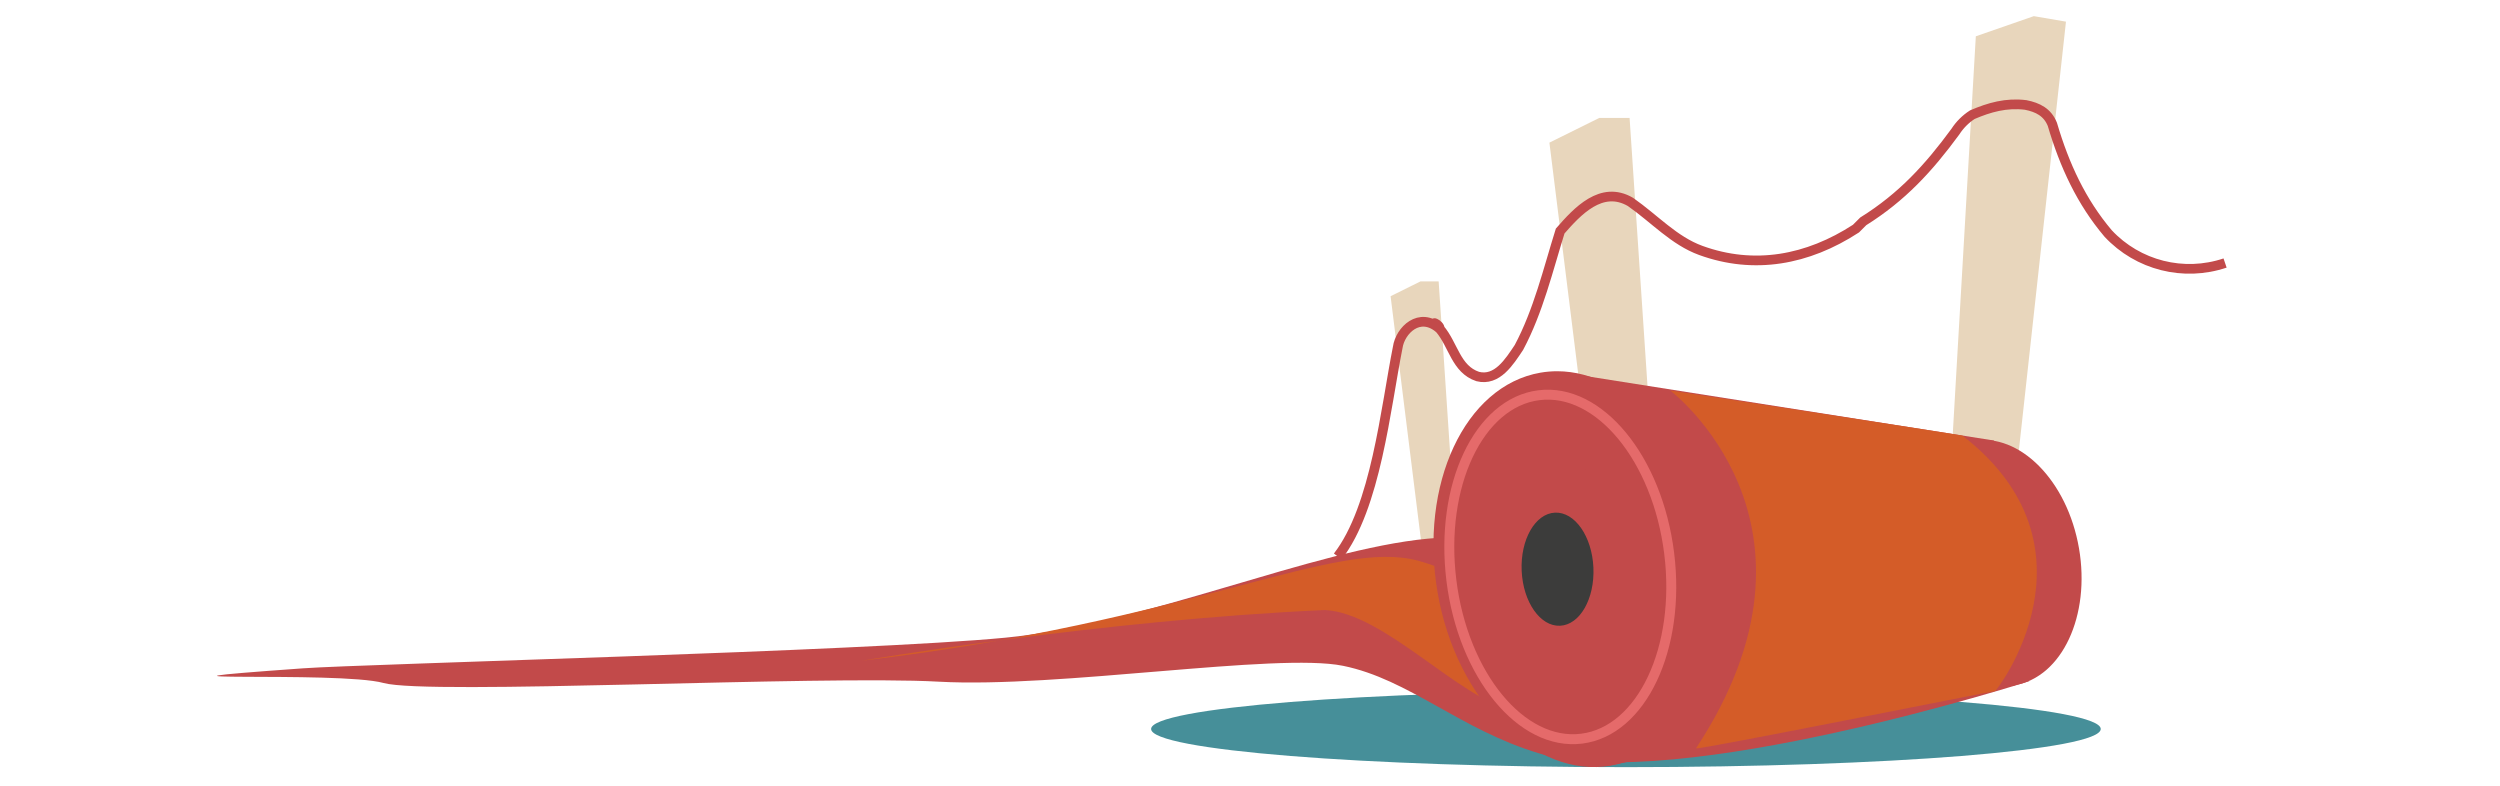
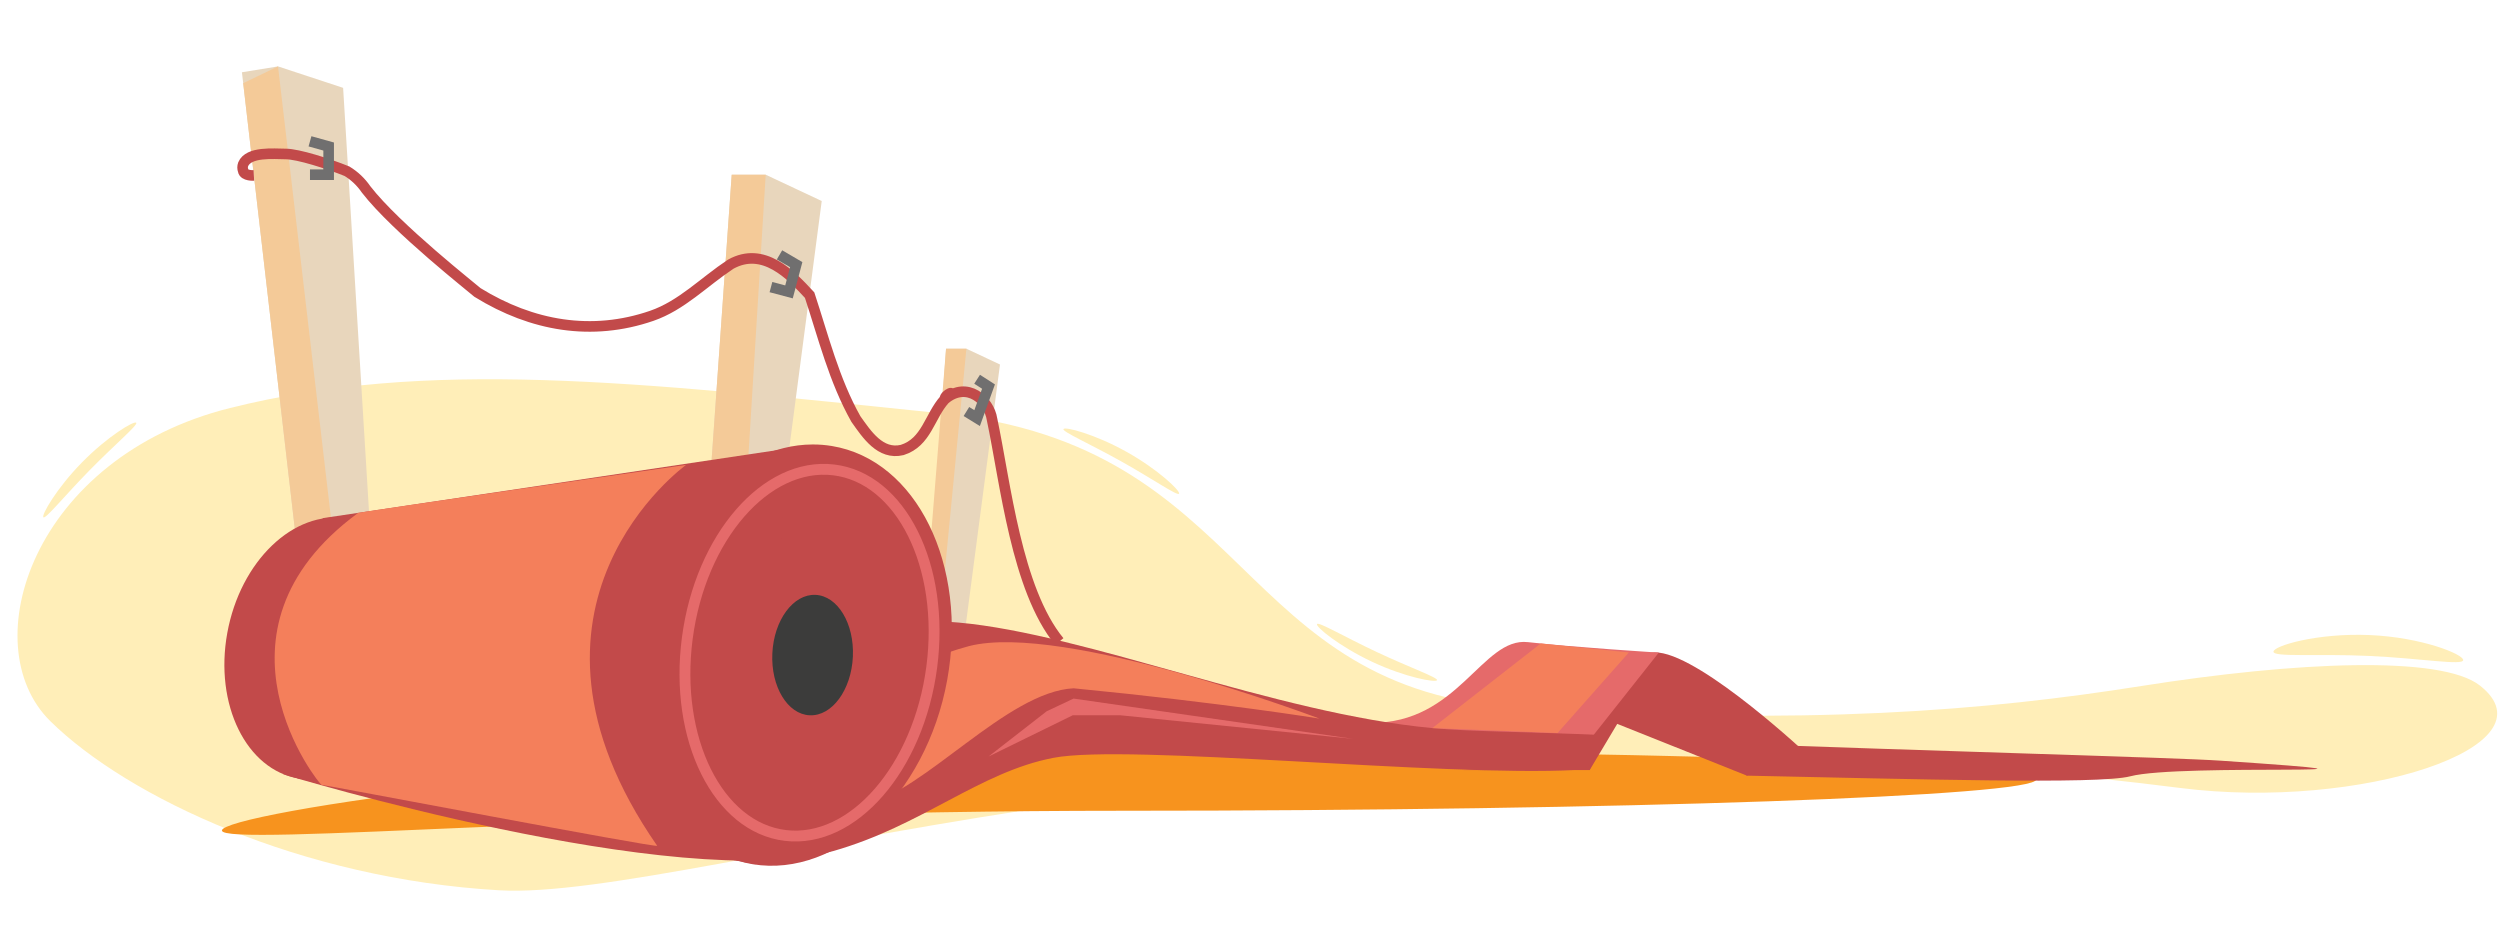
- <svg xmlns="http://www.w3.org/2000/svg" viewBox="0 0 1031.09 323.98">
+ <svg xmlns="http://www.w3.org/2000/svg" viewBox="0 0 801.91 300.57">
  <defs>
-     <style>.cls-1{fill:#e8d6bc;}.cls-2{fill:#468f99;}.cls-3{fill:#c24a4a;}.cls-4{fill:#d45c28;}.cls-5{fill:#3c3c3b;}.cls-6,.cls-7{fill:none;stroke-miterlimit:10;}.cls-6{stroke:#e56a6a;stroke-width:4.1px;}.cls-7{stroke:#c24a4a;stroke-width:4px;}</style>
+     <style>.cls-1{fill:#ffeeb8;}.cls-2{fill:#f7931e;}.cls-3{fill:#e8d6bc;}.cls-4{fill:#c24a4a;}.cls-5{fill:#f4ca98;}.cls-6{fill:#e56a6a;}.cls-11,.cls-7,.cls-8{fill:none;stroke-miterlimit:10;}.cls-7{stroke:#c24a4a;}.cls-7,.cls-8{stroke-width:3.4px;}.cls-8{stroke:#706f6f;}.cls-9{fill:#f47f5b;}.cls-10{fill:#3c3c3b;}.cls-11{stroke:#e56a6a;stroke-width:3.48px;}</style>
  </defs>
-   <g id="Layer_2" data-name="Layer 2">
-     <polygon class="cls-1" points="663.4 254.42 639.03 58.83 659.61 48.63 672.1 48.63 685.88 254.84 673.56 260.35 663.4 254.42" />
-     <polygon class="cls-1" points="588.13 239.38 573.53 122.17 585.87 116.05 593.35 116.05 601.61 239.63 594.22 242.93 588.13 239.38" />
-     <polygon class="cls-1" points="801.25 250.38 814.9 14.97 838.82 6.66 852.08 8.93 825.05 254.96 810.85 259.22 801.25 250.38" />
-     <ellipse class="cls-2" cx="670.59" cy="300.66" rx="195.83" ry="15.74" />
-     <path class="cls-3" d="M158.18,281.69c18.38,5.11,179.9-3.29,229-.54s139.45-12.1,166.72-6.55,48.33,26.37,80.93,36.13c56.34,16.88,202.28-29.84,202.28-29.84s-81.17.69-111.16-8-89.77-55.22-137.13-50.72S472.35,257.42,414.67,263,150.39,273.82,125,275.64C36.09,282,139.8,276.58,158.18,281.69Z" />
-     <path class="cls-4" d="M355.42,272.51s99.16-16.86,191.08-20.91c24.54,1.29,55.28,36.6,77,41.06s53.41-24.92,53.41-24.92S602.55,236.07,585,231.28C550.26,221.84,493,256.2,355.42,272.51Z" />
-     <path class="cls-3" d="M705.74,225c7.73,44.75-10.25,85.4-41.4,90.78s-63.66-26.53-71.4-71.29,11.25-85.4,42.4-90.79a40.88,40.88,0,0,1,7-.59C671.1,153.22,698.59,183.63,705.74,225Z" />
-     <path class="cls-3" d="M857.45,226.12c4.81,27.83-7,53.11-26.37,56.46s-39-16.51-43.77-44.34,7-53.11,26.37-56.46S852.64,198.29,857.45,226.12Z" />
-     <polygon class="cls-3" points="822.38 181.69 831.65 282.47 663.35 315.79 655.97 280.89 652.97 154.94 822.38 181.69" />
-     <path class="cls-4" d="M688.87,161.06s71.94,54.44,10.62,147.58c.5.84,122.65-23.71,123.31-23.6s46.14-59.25-13.35-105.32C814,180.09,688.87,161.06,688.87,161.06Z" />
-     <path class="cls-5" d="M657.18,234.08c.57,12.88-5.58,23.63-13.75,24s-15.26-9.77-15.84-22.65,5.58-23.63,13.75-24S656.6,221.2,657.18,234.08Z" />
-     <path class="cls-6" d="M688.43,228.21c4.87,39.11-11.29,73.33-36.09,76.44s-48.86-26.1-53.73-65.22S609.9,166.1,634.7,163,683.56,189.09,688.43,228.21Z" />
-     <path class="cls-7" d="M551.73,229.51c15.74-20.22,19.74-61.22,24.74-86.22,1-7,9-15,17.34-7.67.24-1.82-5.32-4.28,0,0,5.66,6.67,6.66,16.67,15.66,19.67,8,2,13-6,17-12,8-15,12-32,17-48,7-8,17-19,29-12,10,7,18,16,29,20,22,8,44,4,64-9l3-3c16-10,27-22,38-37a23.36,23.36,0,0,1,7-7c7-3,14-5,22-4,5,1,9,3,11,8,5,17,12,32,23,45a45.92,45.92,0,0,0,48.23,12.19" />
+   <g id="Bcakground">
+     <path class="cls-1" d="M790.1,211.73c-.09,1.84-13.63-.59-30.43-1.34s-30.5.48-30.42-1.37S743.17,203,760,203.7,790.18,209.88,790.1,211.73Z" />
+     <path class="cls-1" d="M422.44,200.19c.41-.88,8.62,4,19.26,9s19.66,8.17,19.25,9-10.1-.88-20.74-5.87S422,201.06,422.44,200.19Z" />
+     <path class="cls-1" d="M378.21,158.36c-.47.85-8.3-4.63-18.55-10.36s-19-9.54-18.54-10.38,10,1.59,20.25,7.32S378.69,157.52,378.21,158.36Z" />
+     <path class="cls-1" d="M43.69,135.59c.69.68-6.66,6.8-14.88,15.18s-14.2,15.84-14.89,15.16,4.17-9.24,12.39-17.62S43,134.91,43.69,135.59Z" />
+   </g>
+   <g id="asdsa">
+     <path class="cls-1" d="M699.31,252.75c57.92,7.36,120.93-13.36,96.16-32.85-12.41-9.77-59-7.7-108.62.15s-106.57,12.77-199.06,7.09S402.45,143,302.19,132.6s-165.14-17.51-228.38-1.73S-8.78,206.79,16.15,231.33s80.61,50.59,143.91,54.24S417,216.9,699.31,252.75Z" />
+   </g>
+   <g id="Ebene_8" data-name="Ebene 8">
+     <path class="cls-2" d="M653.16,250c0,5.36-132,10.06-292.74,10.06S71.18,271.75,71.18,266.39s128.53-25.71,289.24-25.71S653.16,244.67,653.16,250Z" />
+     <polygon class="cls-3" points="242.31 226.41 263.58 64.48 245.61 56.04 234.71 56.04 222.68 226.76 233.44 231.32 242.31 226.41" />
+     <polygon class="cls-3" points="308.01 213.96 320.76 116.92 309.99 111.86 303.46 111.86 296.25 214.17 302.7 216.9 308.01 213.96" />
+     <polygon class="cls-3" points="121.97 223.06 110.06 28.18 89.18 21.3 77.6 23.18 101.19 226.86 113.59 230.39 121.97 223.06" />
+     <path class="cls-4" d="M712.33,244c-14.19-1-93.09-3.07-161.29-5.67,3,3.6,6.36,6.85,9.26,10.47,53.45,1.1,113,2.87,123,.21C699.39,244.76,789.92,249.27,712.33,244Z" />
+     <polygon class="cls-5" points="78.01 26.68 89.18 21.3 106.42 168.33 94.55 169.5 78.01 26.68" />
+     <polygon class="cls-5" points="234.71 56.04 245.61 56.04 238.42 173 227.23 162.13 234.71 56.04" />
+     <polygon class="cls-5" points="303.46 111.86 309.99 111.86 301.08 203.68 296.25 201.67 303.46 111.86" />
+     <path class="cls-4" d="M469.42,247l27.66-1.67s20.34-37.66,35-36,48,33,48,33l-19.78,6.45-41.55-16.59L509.92,247Z" />
+     <path class="cls-6" d="M439.73,231.84c28,.35,35.69-27.53,50.35-25.87s42,3.36,42,3.36l-20.92,26.43-16.12.58S411.71,231.5,439.73,231.84Z" />
+     <path class="cls-7" d="M339.79,205.79c-13.74-16.74-17.23-50.68-21.6-71.38-.87-5.8-7.86-12.42-15.13-6.35-.21-1.51,4.64-3.54,0,0-4.95,5.52-5.82,13.8-13.68,16.28-7,1.66-11.34-5-14.84-9.93-7-12.42-10.47-26.49-14.84-39.74-6.11-6.62-14.84-15.73-25.31-9.93-8.73,5.79-15.72,13.24-25.32,16.56-19.2,6.62-38.41,3.31-55.87-7.46C152.33,93,127,73.15,117.41,60.73a19.93,19.93,0,0,0-6.11-5.8c-6.11-2.48-15.66-5.51-19.62-5.54S79.75,48.55,78,52.69a3,3,0,0,0,0,2.07c.27,1.7,3.43,1.52,3.43,1.52" />
+     <polyline class="cls-8" points="99.43 45.33 105.42 47 105.42 56.04 99.43 56.04" />
+     <polyline class="cls-8" points="250.04 81.75 255.4 84.89 253.08 93.63 247.29 92.09" />
+     <polyline class="cls-8" points="313.42 121.65 317.08 124 313.42 134.12 309.99 132" />
+     <path class="cls-4" d="M514.07,235.78c-25-1.1-41.77-1.05-54.63-2.24-50.36-4.65-110.7-30.12-152-33.85s-93.52,34.77-119.71,42-97,6.64-97,6.64S218.05,287,267.23,273c28.46-8.08,46.85-25.32,70.65-29.91s124.65,6.16,167.54,3.88a40.24,40.24,0,0,1,4.5,0C511.22,243.52,512.4,239.12,514.07,235.78Z" />
+     <path class="cls-9" d="M423.23,230.5s-31-5.06-78.86-9.72c-21.42,1.06-48.27,33.59-67.21,37.29s-46.62-20.63-46.62-20.63,64.88-26.22,80.23-30.18C341.07,199.44,423.23,230.5,423.23,230.5Z" />
+     <path class="cls-4" d="M205.35,202.06c-6.75,37.05,8.94,70.7,36.13,75.16s55.58-22,62.33-59-9.81-70.7-37-75.16a36.63,36.63,0,0,0-6.16-.49C235.58,142.63,211.59,167.8,205.35,202.06Z" />
+     <path class="cls-4" d="M72.91,203c-4.2,23,6.11,44,23,46.74s34-13.66,38.22-36.7-6.11-44-23-46.74S77.11,179.94,72.91,203Z" />
+     <polygon class="cls-4" points="103.52 166.2 95.43 249.63 242.35 277.22 248.79 248.32 251.42 144.06 103.52 166.2" />
+     <path class="cls-9" d="M220.07,149.12s-62.8,45.07-9.27,122.18c-.44.7-107.07-19.63-107.65-19.54s-40.27-49,11.66-87.19C110.88,164.88,220.07,149.12,220.07,149.12Z" />
+     <path class="cls-10" d="M247.74,209.57c-.51,10.67,4.87,19.56,12,19.87s13.32-8.1,13.83-18.76-4.88-19.56-12-19.87S248.24,198.91,247.74,209.57Z" />
+     <path class="cls-11" d="M220.46,204.71c-4.25,32.38,9.85,60.71,31.5,63.28s42.65-21.6,46.91-54-9.86-60.71-31.51-63.27S224.71,172.33,220.46,204.71Z" />
+     <polygon class="cls-6" points="317.08 242.67 344.08 229.44 359.42 229.44 433.97 236.99 344.36 224.08 335.75 228.14 317.08 242.67" />
+     <polygon class="cls-9" points="522.48 209.28 499.59 235.14 459.44 233.54 494.2 206.41 522.48 209.28" />
  </g>
</svg>
